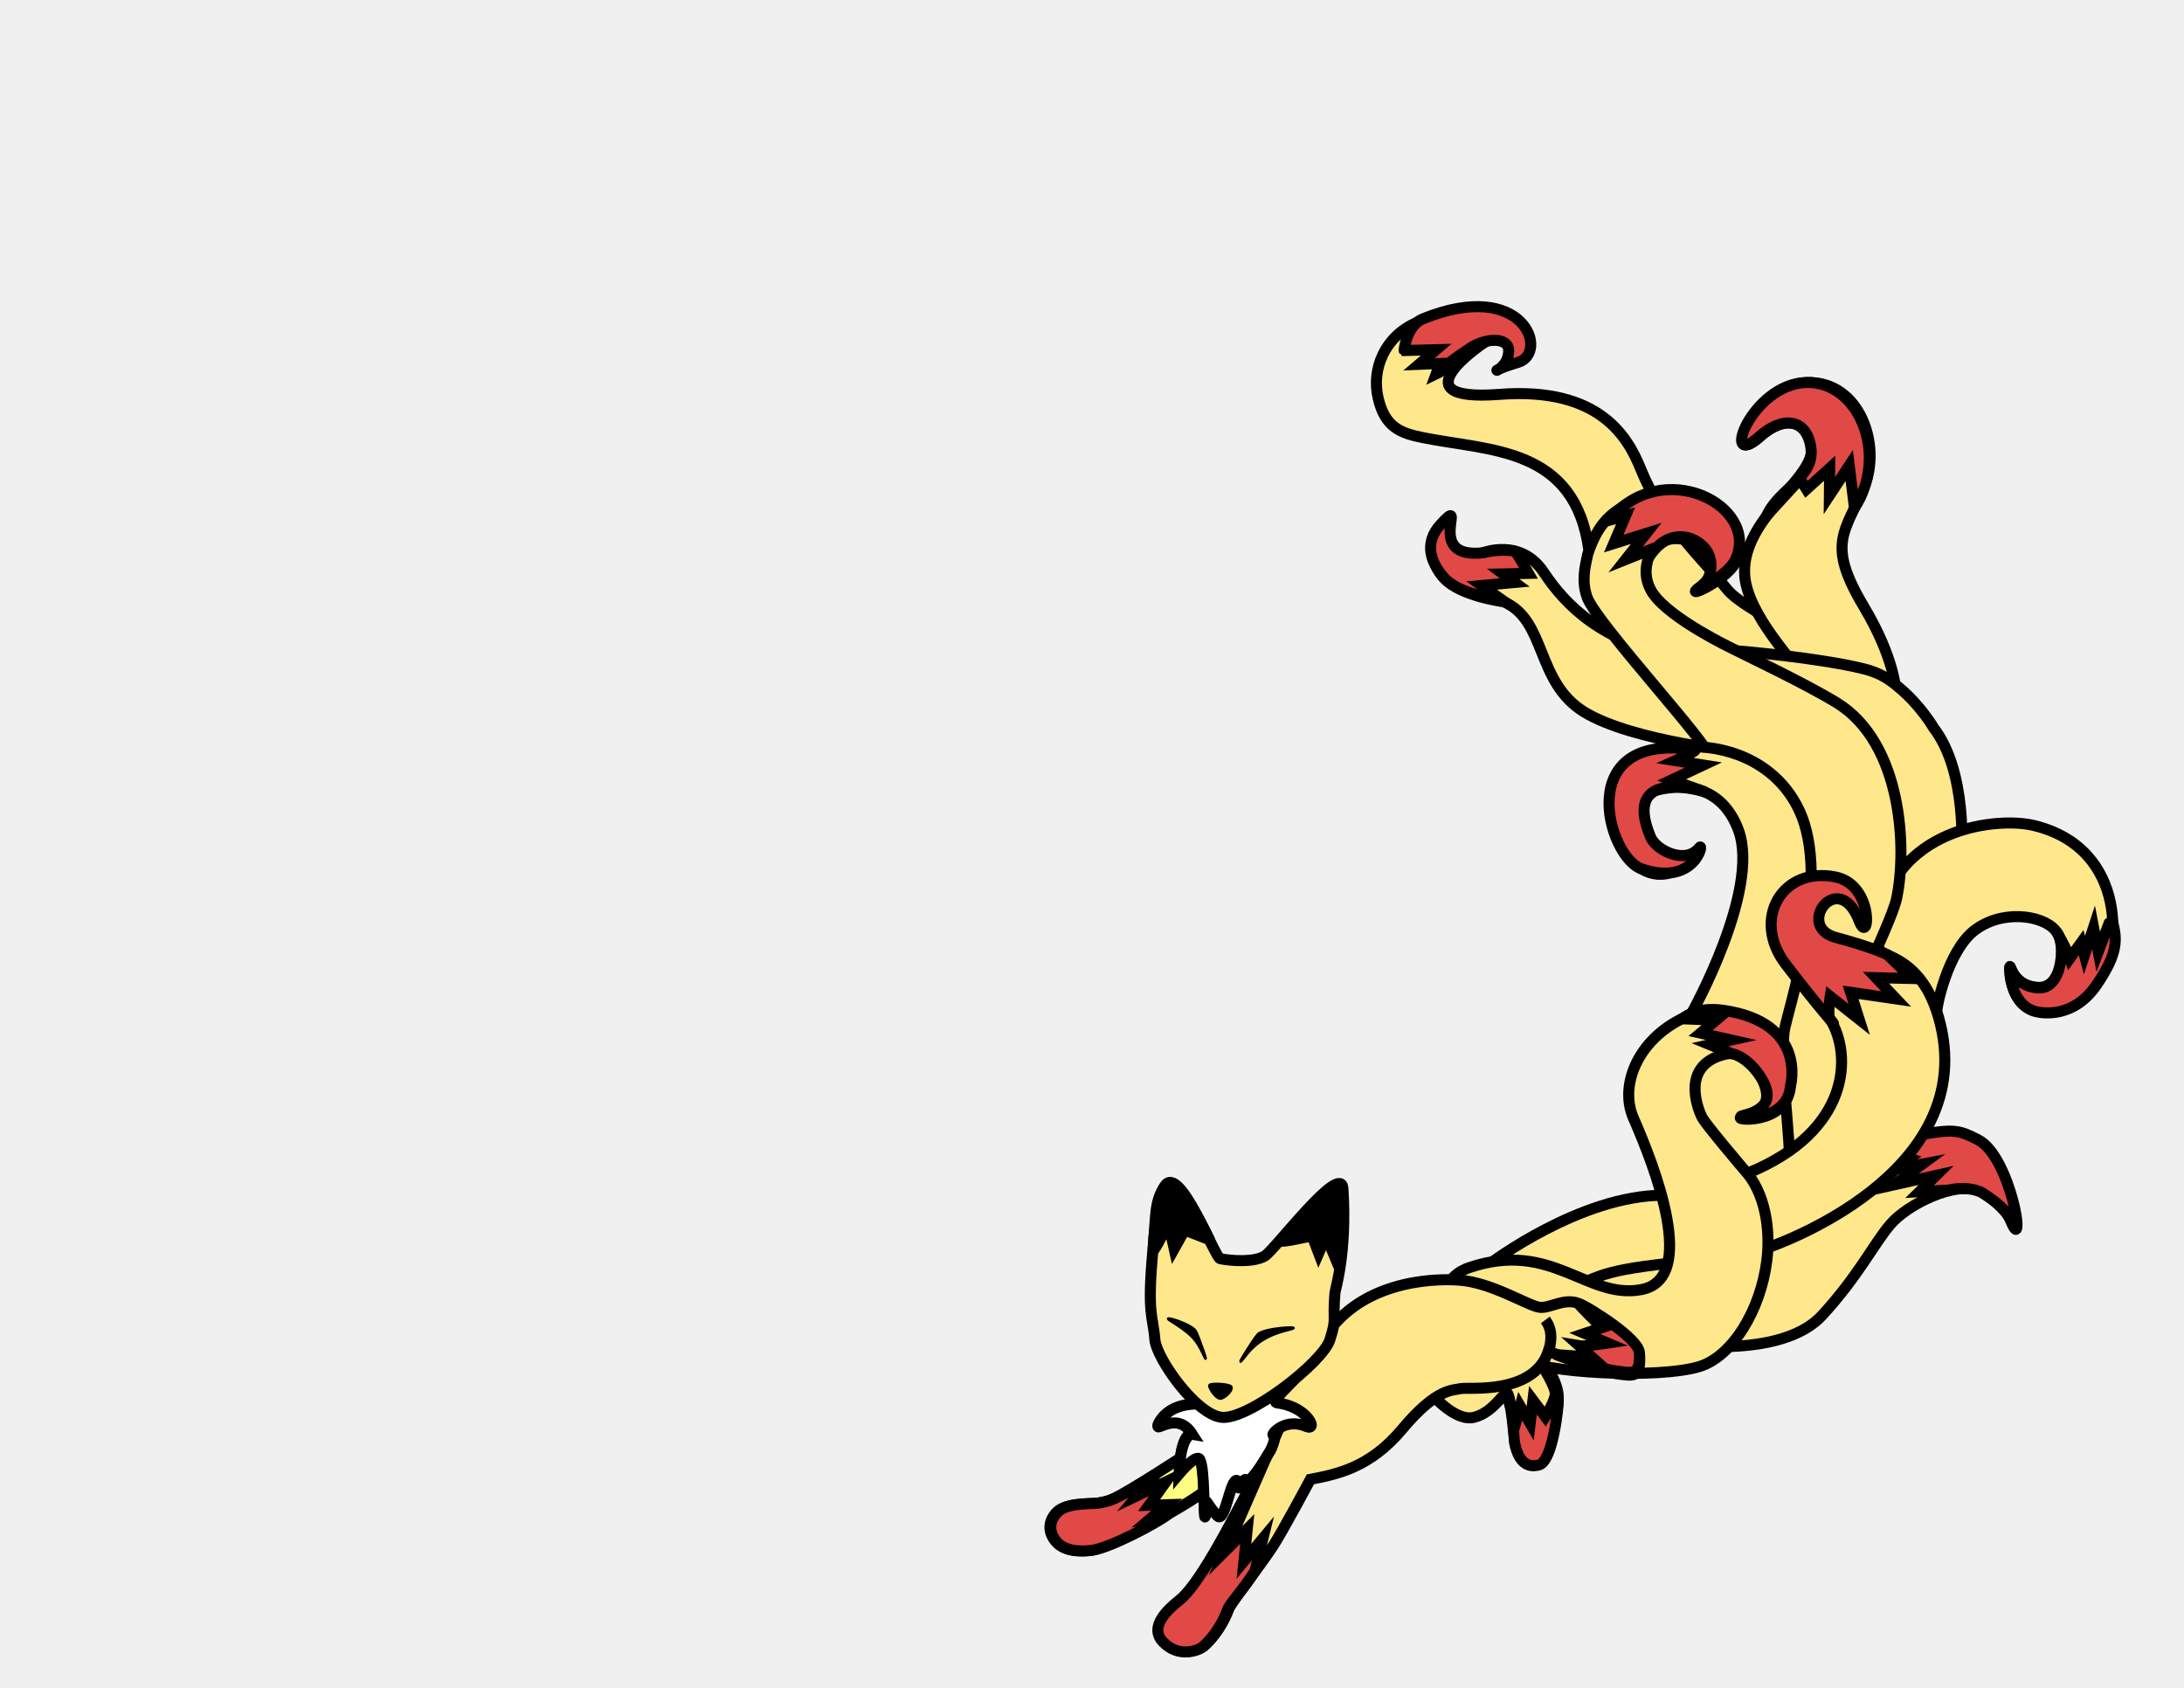
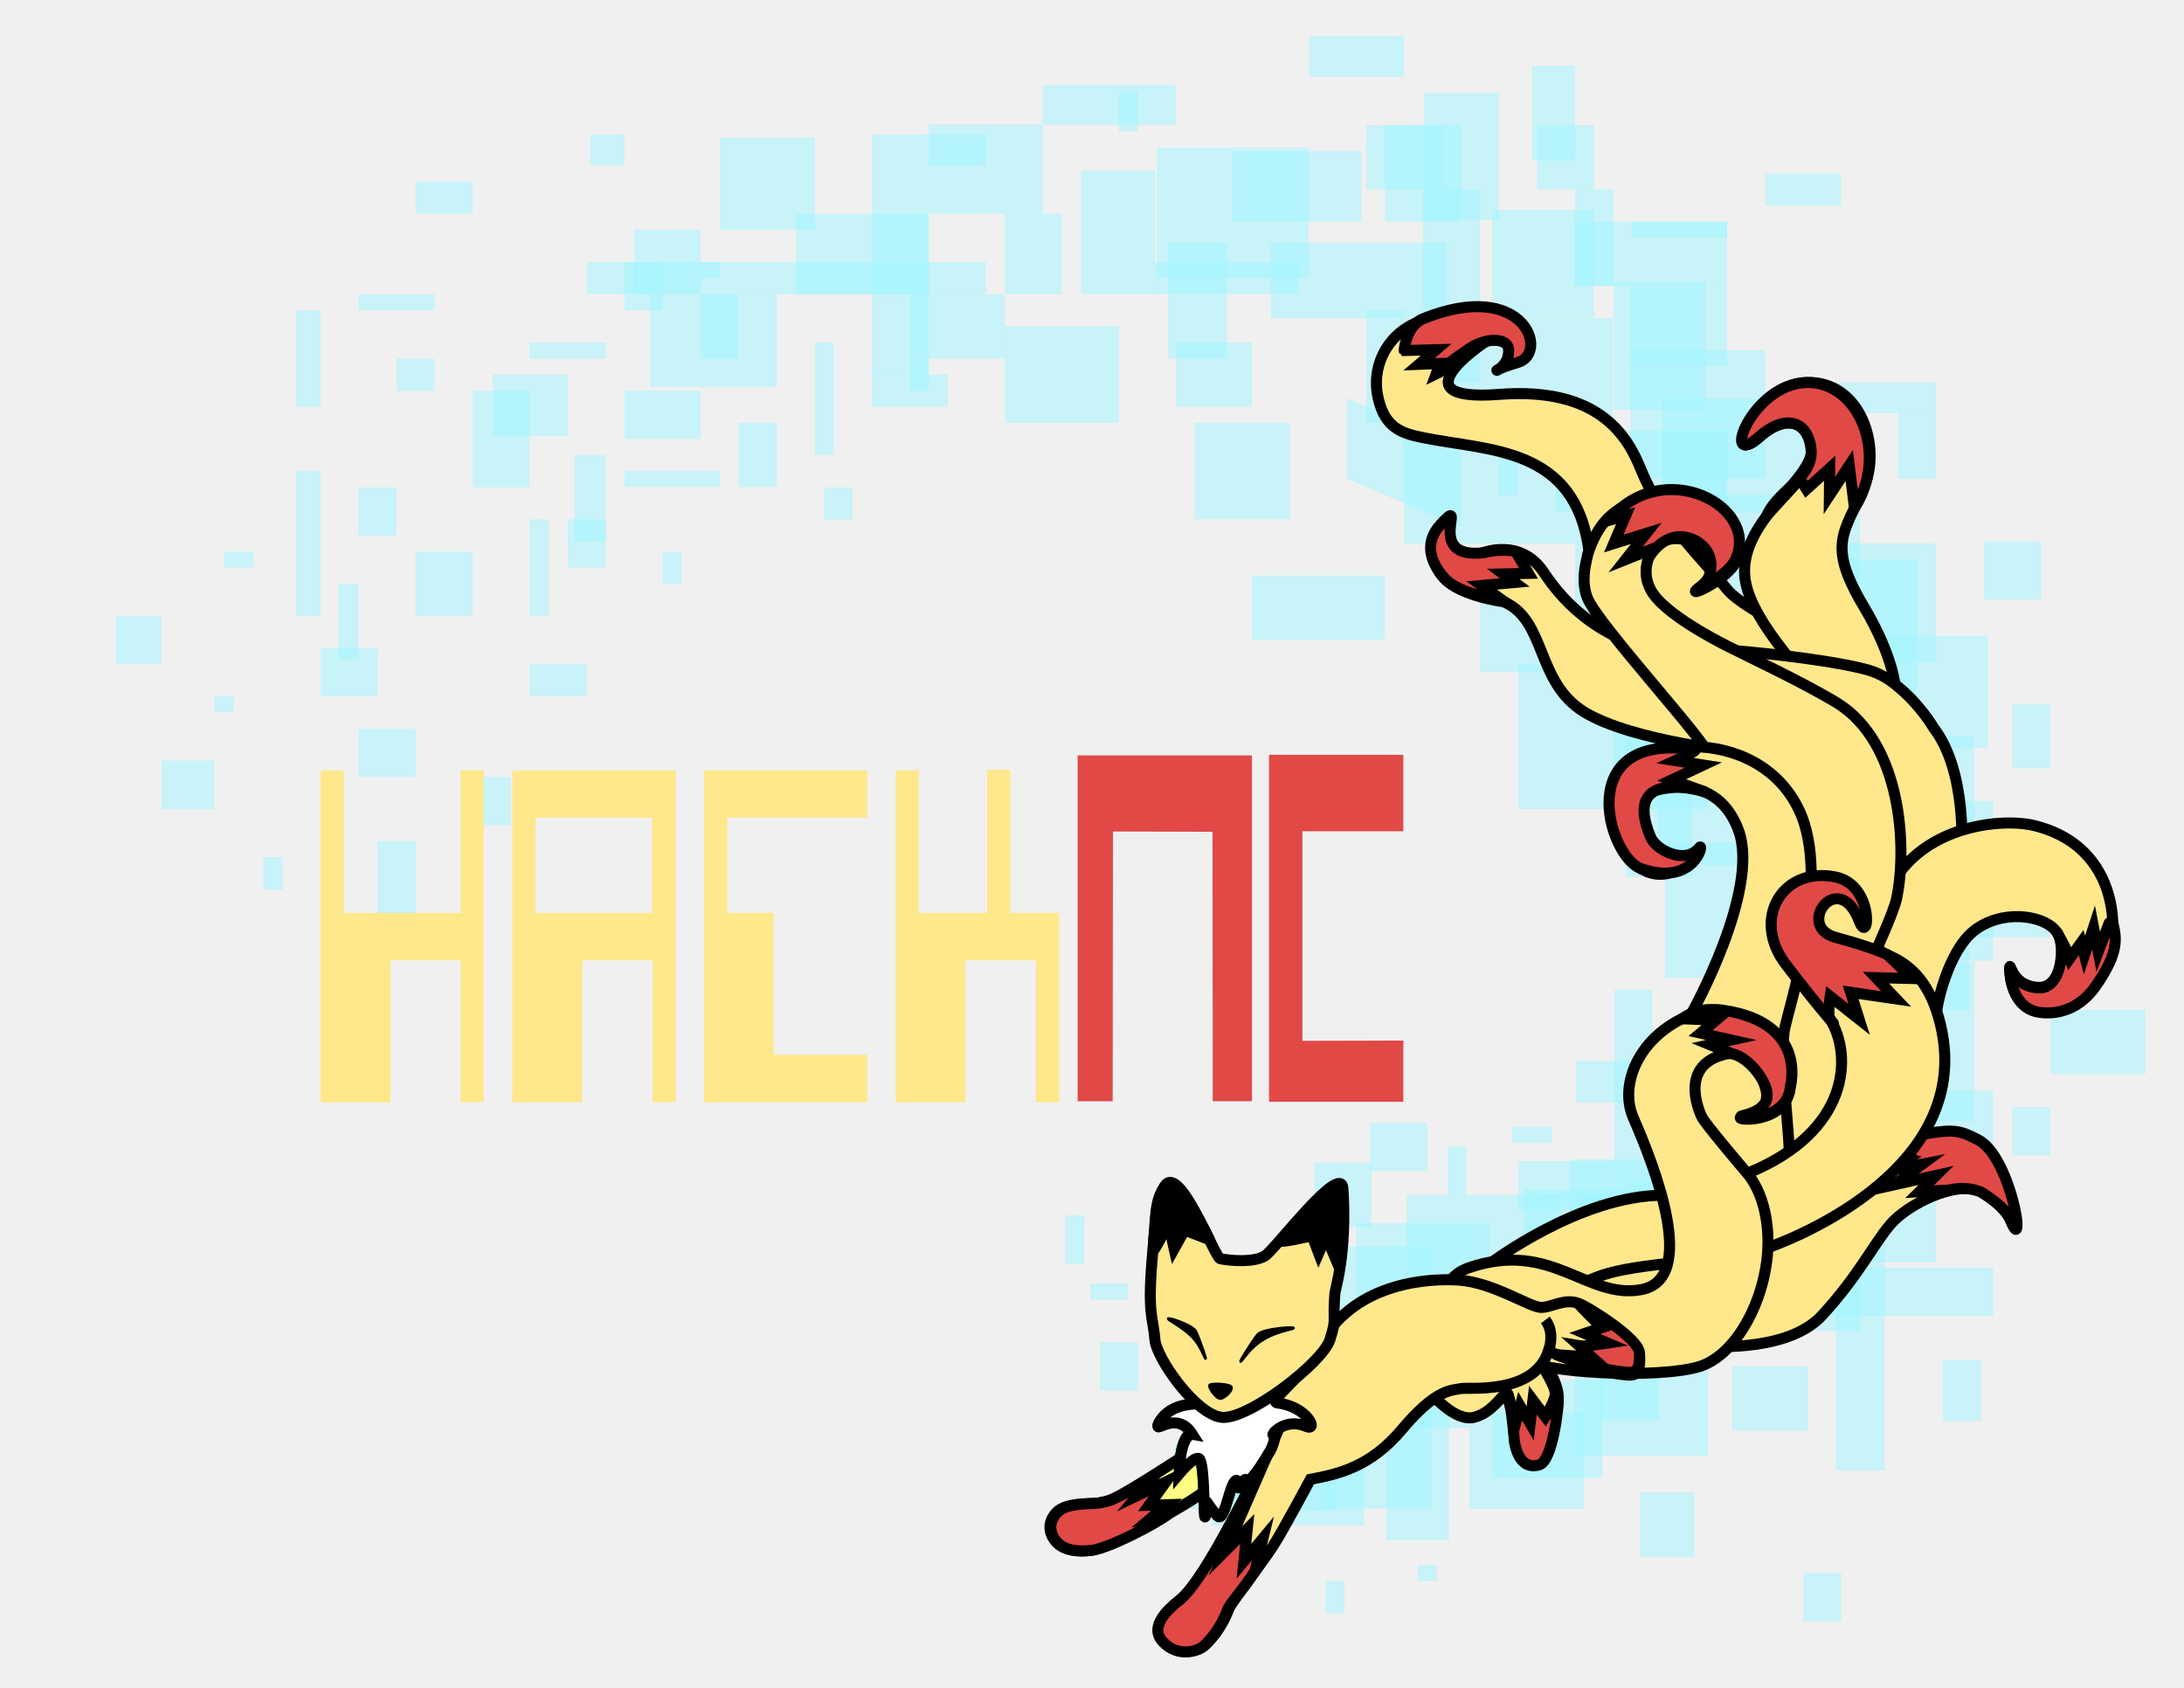
<svg xmlns="http://www.w3.org/2000/svg" version="1.1" x="0px" y="0px" width="792px" height="612px" viewBox="0 0 792 612" style="enable-background:new 0 0 792 612;" xml:space="preserve">
  <style type="text/css">

	.st0{fill:#E04946;}
	.st1{fill:#FFE78C;stroke:#000000;stroke-width:4;stroke-miterlimit:10;}
	.st2{fill:#FFE78C;stroke:#000000;stroke-miterlimit:10;}
	.st3{fill:#FFFFE3;stroke:#000000;stroke-width:4;stroke-miterlimit:10;}
	.st4{opacity:0.5;fill:#9FF5FF;}
	.st5{stroke:#000000;stroke-width:4;stroke-miterlimit:10;}
	.st6{fill:#FFE78C;}
	.st7{fill:#FFFFFF;stroke:#000000;stroke-width:4;stroke-miterlimit:10;}
	.st8{fill:#E04946;stroke:#000000;stroke-width:4;stroke-miterlimit:10;}
	.st9{fill:#FFFC84;stroke:#000000;stroke-width:4;stroke-miterlimit:10;}
	.st10{stroke:#000000;stroke-miterlimit:10;}

</style>
+   <g id="Layer_4">
+ </g>
+   <g id="Layer_2">
+     <rect x="516" y="68.7" class="st4" width="20.7" height="70" />
+     <rect x="460.9" y="88" class="st4" width="63.7" height="27.4" />
+     <rect x="419.5" y="53.5" class="st4" width="55.1" height="47.3" />
+     <rect x="364.4" y="77.5" class="st4" width="20.7" height="29.2" />
+     <rect x="364.4" y="118.3" class="st4" width="41.4" height="35" />
+     <rect x="426.4" y="124.2" class="st4" width="27.6" height="23.3" />
+     <rect x="288.6" y="77.5" class="st4" width="48.2" height="29.2" />
+     <rect x="295.5" y="124.2" class="st4" width="6.9" height="40.8" />
+     <rect x="226.5" y="141.7" class="st4" width="27.6" height="17.5" />
+     <rect x="192.1" y="188.3" class="st4" width="6.9" height="35" />
+     <rect x="171.4" y="141.7" class="st4" width="20.7" height="35" />
+     <rect x="205.9" y="188.3" class="st4" width="13.8" height="17.5" />
+     <rect x="226.5" y="95" class="st4" width="13.8" height="17.5" />
+     <rect x="267.9" y="153.3" class="st4" width="13.8" height="23.3" />
+     <rect x="240.3" y="200" class="st4" width="6.9" height="11.7" />
+     <rect x="150.7" y="200" class="st4" width="20.7" height="23.3" />
+     <rect x="178.3" y="270" class="st4" width="0" height="23.3" />
+     <rect x="130" y="264.2" class="st4" width="20.7" height="17.5" />
+     <rect x="171.4" y="281.7" class="st4" width="13.8" height="17.5" />
+     <rect x="136.9" y="305" class="st4" width="13.8" height="40.8" />
+     <rect x="192.1" y="240.8" class="st4" width="20.7" height="11.7" />
+     <rect x="116.3" y="235" class="st4" width="20.7" height="17.5" />
+     <rect x="130" y="176.7" class="st4" width="13.8" height="17.5" />
+     <rect x="122.8" y="211.7" class="st4" width="7.2" height="27.3" />
+     <rect x="192.1" y="124.2" class="st4" width="27.6" height="5.8" />
+     <rect x="254.1" y="95" class="st4" width="6.9" height="5.8" />
+     <rect x="336.8" y="48.8" class="st4" width="20.7" height="11.2" />
+     <polyline class="st4" points="405.7,33.3 405.7,47.6 412.6,47.6 412.6,33.3  " />
+     <rect x="329.9" y="130" class="st4" width="6.9" height="11.7" />
+     <rect x="288.6" y="188.3" class="st4" width="20.7" height="0" />
+     <rect x="254.1" y="106.7" class="st4" width="13.8" height="23.3" />
+     <rect x="298.9" y="176.7" class="st4" width="10.3" height="11.7" />
+     <rect x="316.1" y="135.8" class="st4" width="27.6" height="11.7" />
+     <rect x="392" y="61.8" class="st4" width="26.8" height="44.8" />
+     <rect x="418.8" y="95.1" class="st4" width="52.3" height="11.5" />
+     <rect x="423.6" y="88" class="st4" width="21.4" height="42" />
+     <rect x="495.4" y="112.5" class="st4" width="13.8" height="40.8" />
+     <rect x="433.3" y="153.3" class="st4" width="34.5" height="35" />
+     <rect x="495.4" y="45.4" class="st4" width="27.6" height="23.3" />
+     <rect x="571.2" y="68.7" class="st4" width="13.8" height="35" />
+     <rect x="543.6" y="150.4" class="st4" width="6.9" height="29.2" />
+     <polygon class="st4" points="488.5,173.6 529.8,191.2 529.8,162 488.5,144.4  " />
+     <rect x="564.3" y="167.9" class="st4" width="27.6" height="17.5" />
+     <rect x="602.8" y="156.2" class="st4" width="23.5" height="29.7" />
+     <rect x="532.9" y="512.1" class="st4" width="41.4" height="35" />
+     <rect x="491.9" y="443.5" class="st4" width="48.2" height="58.3" />
+     <rect x="626.8" y="402.8" class="st4" width="15.2" height="55.2" />
+     <rect x="606.1" y="458" class="st4" width="48.2" height="23.3" />
+     <rect x="679.6" y="278.7" class="st4" width="27.6" height="46.7" />
+     <rect x="679.6" y="313.7" class="st4" width="34.5" height="52.5" />
+     <rect x="638.2" y="272.9" class="st4" width="49.4" height="52.5" />
+     <rect x="615.8" y="393" class="st4" width="34.5" height="65.4" />
+     <rect x="479.5" y="506.2" class="st4" width="39.6" height="40.8" />
+     <rect x="552.6" y="431.3" class="st4" width="44.8" height="40.8" />
+     <rect x="601.3" y="272.9" class="st4" width="34.5" height="40.8" />
+     <rect x="454" y="208.7" class="st4" width="48.2" height="23.3" />
+     <rect x="541.2" y="500.4" class="st4" width="39.9" height="35.5" />
+     <rect x="658.9" y="336.5" class="st4" width="41.8" height="41.4" />
+     <rect x="573.1" y="433.3" class="st4" width="34.5" height="17.5" />
+     <rect x="586.9" y="462.5" class="st4" width="48.2" height="23.3" />
+     <rect x="665.8" y="230.5" class="st4" width="55.1" height="40.8" />
+     <rect x="425.8" y="524" class="st4" width="41.4" height="23.3" />
+     <rect x="439.6" y="518.2" class="st4" width="55.1" height="35" />
+     <rect x="550.5" y="240.8" class="st4" width="68.9" height="52.5" />
+     <rect x="502.8" y="500.5" class="st4" width="22.6" height="58" />
+     <rect x="571" y="482.9" class="st4" width="48.5" height="44.9" />
+     <rect x="569.2" y="420.4" class="st4" width="48.2" height="70" />
+     <rect x="475.2" y="451.9" class="st4" width="44.2" height="49.9" />
+     <rect x="601.9" y="395.4" class="st4" width="72.7" height="87.2" />
+     <rect x="651.8" y="395.4" class="st4" width="50.3" height="62.3" />
+     <rect x="674.4" y="348.7" class="st4" width="41.5" height="57.8" />
+     <rect x="653.9" y="331.2" class="st4" width="34.5" height="52.5" />
+     <rect x="680.3" y="290.4" class="st4" width="42.5" height="57.9" />
+     <rect x="653.9" y="267" class="st4" width="62" height="35" />
+     <rect x="640.1" y="202.9" class="st4" width="55.1" height="70" />
+     <rect x="612.5" y="179.5" class="st4" width="62" height="46.7" />
+     <rect x="591.2" y="127" class="st4" width="48.9" height="46.5" />
+     <rect x="602.8" y="144.5" class="st4" width="58" height="41.4" />
+     <rect x="509.1" y="115.4" class="st4" width="75.8" height="81.7" />
+     <rect x="591.2" y="103.7" class="st4" width="35.1" height="29.2" />
+     <rect x="557.4" y="45.4" class="st4" width="20.7" height="23.3" />
+     <rect x="571.6" y="384.7" class="st4" width="89.3" height="15.1" />
+     <rect x="557.8" y="433.4" class="st4" width="81.7" height="1.3" />
+     <rect x="585.4" y="358.9" class="st4" width="13.8" height="116.7" />
+     <rect x="450.9" y="500.4" class="st4" width="33.8" height="47.4" />
+     <rect x="603.8" y="305.6" class="st4" width="45.8" height="48.9" />
+     <rect x="538.7" y="433.3" class="st4" width="27.6" height="23.3" />
+     <rect x="580" y="486.2" class="st4" width="21.6" height="28.8" />
+     <rect x="395.4" y="465.4" class="st4" width="13.8" height="5.8" />
+     <rect x="511.1" y="421.6" class="st4" width="13.8" height="0" />
+     <rect x="235.8" y="106.7" class="st4" width="45.9" height="33.6" />
+     <rect x="261" y="49.9" class="st4" width="34.5" height="33.4" />
+     <rect x="178.7" y="135.8" class="st4" width="27.2" height="22.3" />
+     <rect x="208.4" y="165" class="st4" width="11.2" height="31.2" />
+     <rect x="226.5" y="170.8" class="st4" width="34.5" height="5.8" />
+     <rect x="329.9" y="106.7" class="st4" width="34.5" height="23.3" />
+     <rect x="336.8" y="45.2" class="st4" width="41.4" height="32.3" />
+     <rect x="378.2" y="30.9" class="st4" width="48.2" height="14.3" />
+     <rect x="474.7" y="13.1" class="st4" width="34.5" height="14.8" />
+     <rect x="516.3" y="33.7" class="st4" width="27.3" height="45.9" />
+     <rect x="447.1" y="54.7" class="st4" width="46.6" height="25.7" />
+     <rect x="541.2" y="76.1" class="st4" width="36.8" height="39.2" />
+     <rect x="591.8" y="80.4" class="st4" width="34.5" height="5.8" />
+     <rect x="555.5" y="23.8" class="st4" width="15.7" height="34.5" />
+     <rect x="571.2" y="80.4" class="st4" width="55.1" height="23.3" />
+     <rect x="585.2" y="102.2" class="st4" width="33.3" height="46.4" />
+     <rect x="571.2" y="197" class="st4" width="27.6" height="46.7" />
+     <rect x="578.1" y="156.2" class="st4" width="48.2" height="46.7" />
+     <rect x="536.7" y="208.7" class="st4" width="27.6" height="35" />
+     <rect x="585" y="249.5" class="st4" width="34.5" height="35" />
+     <rect x="585" y="218.7" class="st4" width="31.2" height="30.8" />
+     <rect x="661.3" y="197" class="st4" width="40.8" height="43.1" />
+     <rect x="663.7" y="319.5" class="st4" width="79.8" height="20.4" />
+     <rect x="743.5" y="366.2" class="st4" width="34.5" height="23.3" />
+     <rect x="698.7" y="395.4" class="st4" width="24.1" height="23.3" />
+     <rect x="729.7" y="255.4" class="st4" width="13.8" height="23.3" />
+     <rect x="658.9" y="138.7" class="st4" width="43.2" height="11.1" />
+     <rect x="688.3" y="149.8" class="st4" width="13.8" height="23.9" />
+     <rect x="640.1" y="62.9" class="st4" width="27.6" height="11.7" />
+     <rect x="653.9" y="97.9" class="st4" width="0" height="17.5" />
+     <rect x="316.1" y="48.8" class="st4" width="20.7" height="87.1" />
+     <rect x="212.8" y="95" class="st4" width="144.7" height="11.7" />
+     <rect x="230" y="83.3" class="st4" width="24.1" height="23.3" />
+     <rect x="598.7" y="459.6" class="st4" width="124.1" height="17.5" />
+     <rect x="665.7" y="409.3" class="st4" width="17.7" height="123.9" />
+     <rect x="594.7" y="541.2" class="st4" width="19.8" height="23.3" />
+     <rect x="589.5" y="242.2" class="st4" width="24.1" height="75.8" />
+     <rect x="628.2" y="495.4" class="st4" width="27.6" height="23.3" />
+     <rect x="550.5" y="421" class="st4" width="34.5" height="17.5" />
+     <rect x="496.9" y="407.1" class="st4" width="20.7" height="17.5" />
+     <rect x="524.9" y="474.1" class="st4" width="34.5" height="11.7" />
+     <rect x="524.9" y="415.8" class="st4" width="6.9" height="17.5" />
+     <rect x="704.6" y="493.2" class="st4" width="13.8" height="22.1" />
+     <rect x="653.9" y="570.4" class="st4" width="13.8" height="17.5" />
+     <rect x="458" y="494.6" class="st4" width="74.9" height="23.3" />
+     <rect x="446.1" y="495.5" class="st4" width="38" height="35.7" />
+     <rect x="386.3" y="440.7" class="st4" width="6.9" height="17.5" />
+     <rect x="398.9" y="486.7" class="st4" width="13.8" height="17.5" />
+     <rect x="476.6" y="421.6" class="st4" width="20.7" height="23.3" />
+     <rect x="719.4" y="196.3" class="st4" width="20.7" height="21.1" />
+     <rect x="514.1" y="567.5" class="st4" width="6.9" height="5.8" />
+     <rect x="480.7" y="573.3" class="st4" width="6.9" height="11.7" />
+     <rect x="95.5" y="310.8" class="st4" width="7.1" height="11.7" />
+     <rect x="729.7" y="401.4" class="st4" width="13.8" height="17.5" />
+     <rect x="548.4" y="408.5" class="st4" width="14.3" height="5.8" />
+     <rect x="77.7" y="252.5" class="st4" width="7.1" height="5.8" />
+     <rect x="143.8" y="130" class="st4" width="13.8" height="11.7" />
+     <rect x="212.8" y="52.3" class="st4" width="0" height="13.5" />
+     <rect x="150.7" y="65.8" class="st4" width="20.7" height="11.7" />
+     <rect x="107.4" y="112.5" class="st4" width="8.9" height="35" />
+     <rect x="214" y="48.8" class="st4" width="12.5" height="11.2" />
+     <rect x="81.2" y="200" class="st4" width="10.7" height="5.8" />
+     <rect x="58.6" y="275.8" class="st4" width="19" height="17.6" />
+     <rect x="107.4" y="170.8" class="st4" width="8.9" height="52.5" />
+     <rect x="130" y="106.7" class="st4" width="27.6" height="5.8" />
+     <rect x="42" y="223.3" class="st4" width="16.6" height="17.5" />
+     <rect x="502.2" y="45.4" class="st4" width="27.7" height="35" />
+     <rect x="612.2" y="402.8" class="st4" width="14.5" height="28.2" />
+     <rect x="590.8" y="428.6" class="st4" width="47.5" height="41.6" />
+     <rect x="510.1" y="433.3" class="st4" width="28.5" height="28.5" />
+   </g>
  <g id="Layer_1">
    <path class="st2" d="M576.9,480c0,0,33.3-15.5,41.7-23.5c4.7-4.6-30.7,3.2-30.7,3.2c-10.5,4.8-33.1,7.3-33.1,7.3L576.9,480z" />
    <path class="st1" d="M598,217.2c0,0,2,4.1,2,4.1c1.3,1.1-22.7-13.2-23.8-21.7c-5-37.6-35.8-36-60.1-40.9c-8-1.6-13.8-3.6-16.3-14.2   c-2.6-10.8,2.5-22.7,14.1-27.6c10-4.3,24.5,7.2,24.5,7.2s-33,21.8,5.3,18.9c36.3-2.8,46.6,15.4,51.3,27.1   c7.9,19.5,22,32.2,31.4,43.7c5.9,7.3,34.8,20.7,34.8,20.7l6.5,23.8l-32.4-10.4C635.3,247.9,598,217.3,598,217.2z" />
    <path class="st1" d="M687.5,250.9c0,0-0.1-11.7-11.7-31.1c-13.6-22.8-6.7-26.8,0.2-43.2c6.4-15.2-1.6-38.5-20.7-37.9   c-20.1,0.6-31.3,32.4-17,19.6c8.5-7.6,16.9-6.4,18.6,3.4c2,11.5-25.7,26.1-24.2,47c1.1,14.5,18.8,31.9,18.3,33.5L687.5,250.9z" />
    <path class="st1" d="M711.2,311.8c0.3-3.3,2.2-32.1-10-47.9c0,0-4.7-8.2-12.9-14.9l0.2,0.2l-0.9-0.8c-3.4-2.8-6.9-4.7-11.8-5.9   c-16.6-4.1-45.7-6.5-45.7-6.5l57.8,89.6L711.2,311.8z" />
    <path class="st1" d="M680.4,342.9c1.3-42.4,43-47,57.1-43.6c34.5,8.3,32,46.5,22.7,57.6c-10.6,12.7-22.4,9.6-22.4,9.6   c-8.8-2.6-9.2-14.5-9-15.9c0.2-1.4,0.9,6.7,10,7.4c9.1,0.8,11.3-14.9,6.6-20.6c-4.7-5.7-19.8-7.8-29.8,0.3   c-9,7.3-13.7,26.9-13.5,31.8L680.4,342.9z" />
    <path class="st1" d="M626.3,272.9h6.7c0,0-40.9-3.9-58.6-14.8c-17.6-10.9-13.5-33.2-29.1-39.9c0,0-15.6-2-21.6-8.5   c-5-5.4-4.1-10.6-3.4-13.3c1-3.8,6.2,10.9,17.6,4c0,0,13.6-5.4,21.9,7.1c8.3,12.5,21.5,25.3,48.2,30.5l32.1,16.3L626.3,272.9z" />
    <path class="st1" d="M687.8,325.7c3.8-18.1,2-56.2-21.6-70.8c-11.9-7.3-34.5-17.9-38.3-19.9c0,0-22-10.5-28.4-19.7   c-5.4-7.8-0.8-15.7,0.5-17c6.4-6.5,21.5-2,20.5,9.5c-0.6,1.6-1.8,3.3-4.1,5.1c-7.1,5.2,11.6-3.1,13.4-10.2   c0.7-2.9,1.1-9.6-0.4-11.8c-4.6-7.1-20.2-19-38.9-8.3c-5.5,3.2-10.9,6.4-14.8,18.6l0,0.2c-1,4.3-2.2,9.6-0.1,15.3   c3.6,9.6,47,56.4,43,56.2l42.3,71.3h19.7C680.5,344.1,686.8,330.6,687.8,325.7z" />
    <path class="st1" d="M696.9,411.4c-0.1,0.4-0.2,0.7-0.2,0.7l-0.1,0.2c0-0.1,0.2-0.3,0.1-0.2c-13.3,4.9,23.6,6.1,23.6,6.1   c8.9,5.7,14.5,38.1,8.7,24.1c-1.9-4.5-9.9-10.2-9.9-10.2c-10.2-4.5-27.9,5.1-33.6,11.9c-5.8,6.7-11.6,18.7-24.8,33   C647.7,491.1,617,488,617,488l1.3-0.2c-0.1,0.1,22.9-35.5,22.9-35.5L696.9,411.4z" />
    <path class="st1" d="M562.3,472.7c0,0,5.8-5.7,17.5-9.9c5-1.8,11.3-3.2,26.1-4.8l0.4-12.7l-3-11.9c-30.2-0.1-63,24.8-63,24.8   L562.3,472.7z" />
    <path class="st6" d="M630.3,412.5c0.9,0.3,30,8.3,30,8.3l19.6-39.4l-22.8-32.1l-27.7,29.6" />
    <path class="st8" d="M685.6,424.3l11.5-2.2l-10.2,7.5l15.2-3.4l-6,5.9l10.7-0.6c4.4-1.1,8.9-0.5,11.7,0.8c0,0,8.7,5.2,10.6,9.7   c5.9,14.2,0.2-22.8-11.9-28.8c-6.5-3.2-8.2-4.3-22.8-1.3c-16.9,3.5-2.2,8.1-2.2,8.1L685.6,424.3z" />
    <path class="st1" d="M647,374.1c-2,18.1,5.6,55.9,0,60.6c-4.5,3.8-25.7,7.3-25.7,7.3l2.6-13.5l-10.7-31.8l0.3-29.4l-0.6,0.6   c0.1,0,0.2-0.1,0.3-0.1l0.3-0.5c0,0,24.8-44.3,17-66.1c-2.4-6.7-10-21.1-33.4-13.7c0,0-6.3,7.4,3.5,19.2c0,0,1.1,4.4,7.1,5.6   c5.1,1.1-3.7,8.1-12.5,2.7c-8.8-5.4-9.9-20.3-9.4-27.3c1.5-20.6,51-26.5,66.5,5.8C664.7,319.1,647.7,367.8,647,374.1z" />
    <path class="st1" d="M634,425.3c37.1-15.2,37.7-42.8,29.7-55.7c-9.3-15-14.9-30.8-13.9-29.6c1.7,2-2.5-5.2,11.2,0   c13.9,5.3,34.2,1.6,42,28.9c16.4,57.3-61.7,83.4-61.7,83.4L634,425.3z" />
    <path class="st1" d="M529.4,482.6c18.9,8.8,11.8,3,21.1,9.6c8.3,5.9,51.1,7.8,65.8,3.3c11.9-3.7,22.1-20.3,24.4-38.3   c1.5-11.8-0.8-25-7.9-32.7c0,0-15-17.6-15.7-19.6c0,0-9.2-18.3,8.3-22.6c9.9-2.4,16,11.5,15.2,15.8c0,0,0.4,4.7-8.8,6.9   c-4.8,1.1,16.2,3.3,17.3-10.8c0,0,6.3-23-24.5-27.4c-4.4-0.6-8.1-0.2-11.3,1.1l-0.3,0.1c-18.6,7.5-26,25.1-20.7,37.3   c7.7,17.6,23.7,58.4,2.9,62.3c-19.7,3.7-32.5-18.1-62.3-8C518.4,464.5,525.3,480.7,529.4,482.6z" />
    <path class="st8" d="M627.9,382c6.9,1.4,13.6,11.3,12.9,15.6c0,0,0.4,4.8-8.8,6.9c-4.8,1.1,16.2,3.3,17.3-10.8   c0,0,6.3-23-24.5-27.4c-4.4-0.6-8.1-0.2-11.3,1.1l-0.3,0.1c-1.2,0.5-3.2,1.9-3.2,1.9l12.3,0.5l-5.6,4.7l11.1,2.5l-7.7,1.7   L627.9,382z" />
    <path class="st8" d="M663.7,361.3c0,0-1.1,6.9,0,8.3c4.1,4.9-2.7-2.4-16.1-19.9c-12.6-16.4-1.3-35.7,18.1-31.7   c14.2,3,12.2,25.6,8.5,15.9c-7.5-19.4-23.4,2-8.5,6c14.1,3.8,18.8,6.3,18.8,6.3l8.9,8.6l-13.1-0.3l7.3,7.7l-16.5-2.4l3.1,9.8   L663.7,361.3z" />
    <path class="st8" d="M754.7,341.8l1.2,4.5l3.3-10l1.7,8.8c0,0,4.7-12.4,4.7-12.3c2.6,7.9,2.3,13.1-5.3,24.3   c-9.3,13.7-22.4,9.6-22.4,9.6c-8.8-2.6-9.2-14.5-9-15.9c0.2-1.4,0.9,6.7,10,7.4c9.1,0.8,10.1-15.8,7.2-19.9c-0.5-0.7,3,4.9,4.5,9.2   L754.7,341.8z" />
    <path class="st8" d="M618.5,287.2c0,0-31-9.9-19.9,16.4c2,4.7,12.6,10.1,17.7,3.7c1.8-2.2-1.7,14.4-21.1,7.7   c-12.3-4.3-25.2-50,19.4-43.1c1.3,0.2-7,3.9-7,3.9l10.1,1.6l-11.5,5.4L618.5,287.2z" />
    <path class="st8" d="M537.3,212.3l6.9,4.9c0,0-14.3-1.1-20.3-7.5c-5-5.4-7.7-12.7-1.6-19.4c11-12.1-6.7,12.8,15.8,10.1   c0,0,5.7-1.6,11.3-0.5c0.4,0.1,4.9,8,4.9,8l-9.2,0.2l4.2,3.1L537.3,212.3z" />
    <path class="st8" d="M516,115.6c36.8-14.9,45.9,12.4,34.5,15.8c-15,4.5-3.4,4.2-3.4-4.3c0-4.9-8.3-4.7-14.1-0.8   c-13.5,9-8.2,7.4-12.2,9.3l1.4-3.8l-7.6,0.3l6.2-5.3l-11.6,0.3C509.1,127,510.1,118,516,115.6z" />
    <path class="st8" d="M583.4,188.7c19.4-23.7,54.9-5.3,46,14.1c-3,6.7-19.4,14.1-12.3,9.8c3.1-1.9,5-8.9,1.4-13.5   c-4-5.1-13.6-7.9-20.6,3c-1.1,1.8,0.6-2.8,0.6-2.8l-9,3.6l7.5-9.5l-11.8,3.7l4.3-10.1L583.4,188.7z" />
    <path class="st9" d="M429.7,527.6c0,0-20.5,13.4-25.9,15.8c-2.8,1.2-3.3,1.1-5.6,1.6c-2.2,0.4-11.5-0.3-15,3.3   c-3.3,3.4-3.1,7.4-0.4,10.6c3,3.6,8.6,3.8,13.1,3.2c6.2-0.9,38.5-18.1,42.8-23.1c2.2-2.6-2.8-13.3-2.8-13.3L429.7,527.6z" />
    <path class="st1" d="M541.5,498.3l-22.5,7c0,0,8.7,10.4,15.6,8.6c7.5-1.9,11.3-10.4,12.2-8.5c1.5,3.3,2.4,16.2,2.4,16.2   c1.9,10.2,7.5,8.6,8.8,8.3c5.2-1.2,7.2-21.8,7.1-23.5c-0.3-7.3-7.8-15.6-7.8-15.6L541.5,498.3z" />
    <path class="st8" d="M548.8,518.2c0.4-4-2.4-12.4-2-11.5c1.5,3.3,2.4,16.2,2.4,16.2c1.9,10.2,7.5,8.6,8.8,8.3   c5.2-1.2,7.2-21.8,7.1-23.5c-0.3-7.3-7.8-15.6-7.8-15.6s6.3,9.3,6.7,13c0.2,2.4-3.6,8.6-3.6,8.6l-4.5-6l-1,8.4l-3.6-6.2   C551.3,509.9,548.5,520.8,548.8,518.2z" />
    <path class="st1" d="M561.5,489.9c-5.3,16.1-29.1,13-31.8,13.6c-2.9,0.7-8.7-0.3-21.3,14.8c-11.6,13.8-23.3,16.2-33.2,18.1   c0,0-10.1,18.9-13.5,24.1c-4.9,7.5-15.3,20.7-16.1,22.9c-2.8,7.5-7.1,11.8-8.8,13.3c-1.8,1.7-9.2,4.4-14.8-1.7   c-5-5.5,2.1-11.8,6-14.9c9.7-7.6,28-47.8,32.8-54.7c2-2.9-5.9,10.2-8.5,11.2c-0.7,0.2-0.2-1-0.8-0.6c-0.9,0.5-1.3,2.8-2,3   c-1,0.3-0.3-3.2-1.2-2.7c-2.3,1.1-3.8,13.6-6.2,13.2c-0.6-0.1-3.4-4-4.3-5.3c-0.7-1.1,0.1,4.2-0.7,5.3c-0.6,1,0-17.2-1.9-20.8   c-1.3-2.3-7.5,5.2-7.5,5.2c0.4-15,4.8-14.3,4.8-14.3c-5.7-9.1-14.5,0.2-12.2-3.8c4.5-7.9,15-6.6,15-6.6s33.4-12.5,49.3-29.8   c16-17.5,42.5-15.4,44.9-15.2c11.5,0.9,24.3,9.1,28.7,9.8c3.8,0.6,9-3.6,14.5-1.3c4.5,1.8,21.6,13.7,21.9,18.7   c0.4,8.6-2.6,7.4-7.7,6.8C579.7,497.5,561.5,489.9,561.5,489.9z" />
    <path class="st3" d="M560.4,478.6c1.8,2.4,2,4.8,2,6.3c0,1.7-0.4,3.8-0.8,5" />
    <path class="st8" d="M455.1,569.7c-4.9,7.5-9.1,11.7-9.9,13.9c-2.8,7.5-7.1,11.8-8.8,13.3c-1.8,1.7-9.2,4.4-14.8-1.7   c-5-5.5,2.1-11.8,6-14.9c9.7-7.6,26-43.2,30.8-50l-14,32l7.9-7.9l-1.2,11.7l6.9-8.3L455.1,569.7z" />
    <path class="st8" d="M418.1,535.7c0,0-8.6,5.3-14,7.7c-2.8,1.2-3.3,1.1-5.6,1.6c-2.2,0.4-11.5-0.3-15,3.3   c-3.3,3.4-3.1,7.4-0.4,10.6c3,3.6,8.6,3.8,13.1,3.2c6.2-0.9,22.9-9.5,27.8-13.3l-6.3,1.4l5.4-4.6l-6.4,0.2l6.1-8.5l-10.2,4.9   L418.1,535.7z" />
    <path class="st8" d="M572.7,488c1.7,0.3,10.3-1,10.3-1l-8.3-3.5l6.2-2.1c0,0-9.1-8.9-8.3-8.6c4,1.4,21.6,12.6,21.9,17.6   c0.4,8.6-2.6,7.4-7.7,6.8c-7.1-0.8-24.1-6.3-22.2-6l12.7,0.9L572.7,488z" />
    <path class="st7" d="M439.3,509.5c0,0-14.4-3-19.1,6.8c-2,4.1,6.4-5.4,12.2,3.8c0,0-4.3-0.7-4.8,14.3c0,0,6.3-7.5,7.5-5.2   c1.9,3.6,1.3,21.8,1.9,20.8c0.7-1.2,0-6.5,0.7-5.3c0.8,1.3,3.6,5.2,4.3,5.3c2.4,0.4,4-12.2,6.2-13.2c1-0.5,0.2,3,1.2,2.7   c0.7-0.2,1.1-2.5,2-3c0.6-0.4,0.1,0.9,0.8,0.6c2.6-0.9,7.1-9,8.5-11.2c0,0,2.5-4.9,1-5.5c-0.9-0.4,4.5-6.4,11.9-3.2   c4.7,2,0.6-7.2-10.4-8.5c-3.8-0.4,10.3-10.6,15.6-20C484.4,478.9,439.3,509.5,439.3,509.5z" />
    <path class="st1" d="M422.4,430c-3.9,6-3.1,10.6-4.3,23.1c-2.2,23.8,0,23.8,0.7,32.6c0.5,6.7,14.7,27,24.1,28.2   s36.8-19.8,39.4-28.2c2.6-8.3,0.9-5.9,1.8-16.9c0.1-1.3,4.4-14.5,2.9-37.8c-0.6-9.9-24.9,22.4-28.3,24.4c-4,2.4-12.2,1.8-16.2,1   C440.5,456,427.8,421.8,422.4,430z" />
    <path class="st10" d="M438.8,502.1c1.7-0.6,7.5-0.1,7.7,0.8c0.5,1.7-2.9,4.2-3.9,4.2C440.8,507.1,437.8,502.5,438.8,502.1z" />
    <path class="st10" d="M468.2,481.9c4.5-1.1-10-0.4-12.1,2c-1.7,1.9-9,13.6-5.1,8.5C455.4,486.6,459.6,484,468.2,481.9z" />
    <path class="st5" d="M438.6,449.5c0.8,1.9-11.6-25.8-15.3-16.7c-2.7,6.6-4.6,7.7-5.1,20.2c-0.1,2.1,5.5-9.6,5.5-9.6l2.1,9.4   l3.8-6.8L438.6,449.5z" />
    <path class="st5" d="M484.9,457.8c0.8-1.7,1.4-5.5,1-22.9c-0.2-7.7-19.2,12.9-21.2,15c-0.9,0.9,11.1-1.8,11.1-1.8l2.4,6.3l2.7-6.2   L484.9,457.8z" />
    <path class="st8" d="M672.5,184.2c12.6-19.3,1.6-46.1-17.5-45.5c-20.1,0.6-31.3,32.4-17,19.6c8.5-7.6,16.9-6.4,18.6,3.4   c2,11.5-11.1,14.9-15.9,25.2l12.1-13.2l2.3,3.7l8.4-7.6l-0.1,9.9l7.2-10.9L672.5,184.2z" />
    <path class="st10" d="M424.2,478.7c-3.2-2,8.1,1.5,9.4,4c1.1,2,5.2,13.8,2.9,8.6C433.7,485.2,431.6,483.4,424.2,478.7z" />
  </g>
+   <g id="Layer_3">
+     <g>
+       <path class="st6" d="M167,348.2h-25.4v51.5h-25.3V279.3h8.4V331H167v-51.7h8.4v120.4H167V348.2z" />
+       <path class="st6" d="M236.5,348.2h-25.4v51.5h-25.3V279.3H245v120.4h-8.4V348.2z M236.5,296.5h-42.3V331h42.3V296.5z" />
+       <path class="st6" d="M280.6,382.5h33.9v17.2h-59.2V279.3h59.2v17.2h-50.8V331h16.9V382.5z" />
+       <path class="st6" d="M375.5,348.2h-25.4v51.5h-25.3V279.3h8.4V331H358v-51.9h8.4V331h17.7v68.7h-8.5V348.2z" />
+     </g>
+     <polygon class="st0" points="454,399.3 439.8,399.3 439.7,301.6 403.6,301.5 403.5,399.3 390.8,399.3 390.8,273.9 454,273.9  " />
+     <polygon class="st0" points="508.9,399.5 460.2,399.5 460.2,273.7 508.9,273.7 508.9,301.4 472.3,301.4 472.3,377.4 508.9,377.3     " />
+   </g>
</svg>
